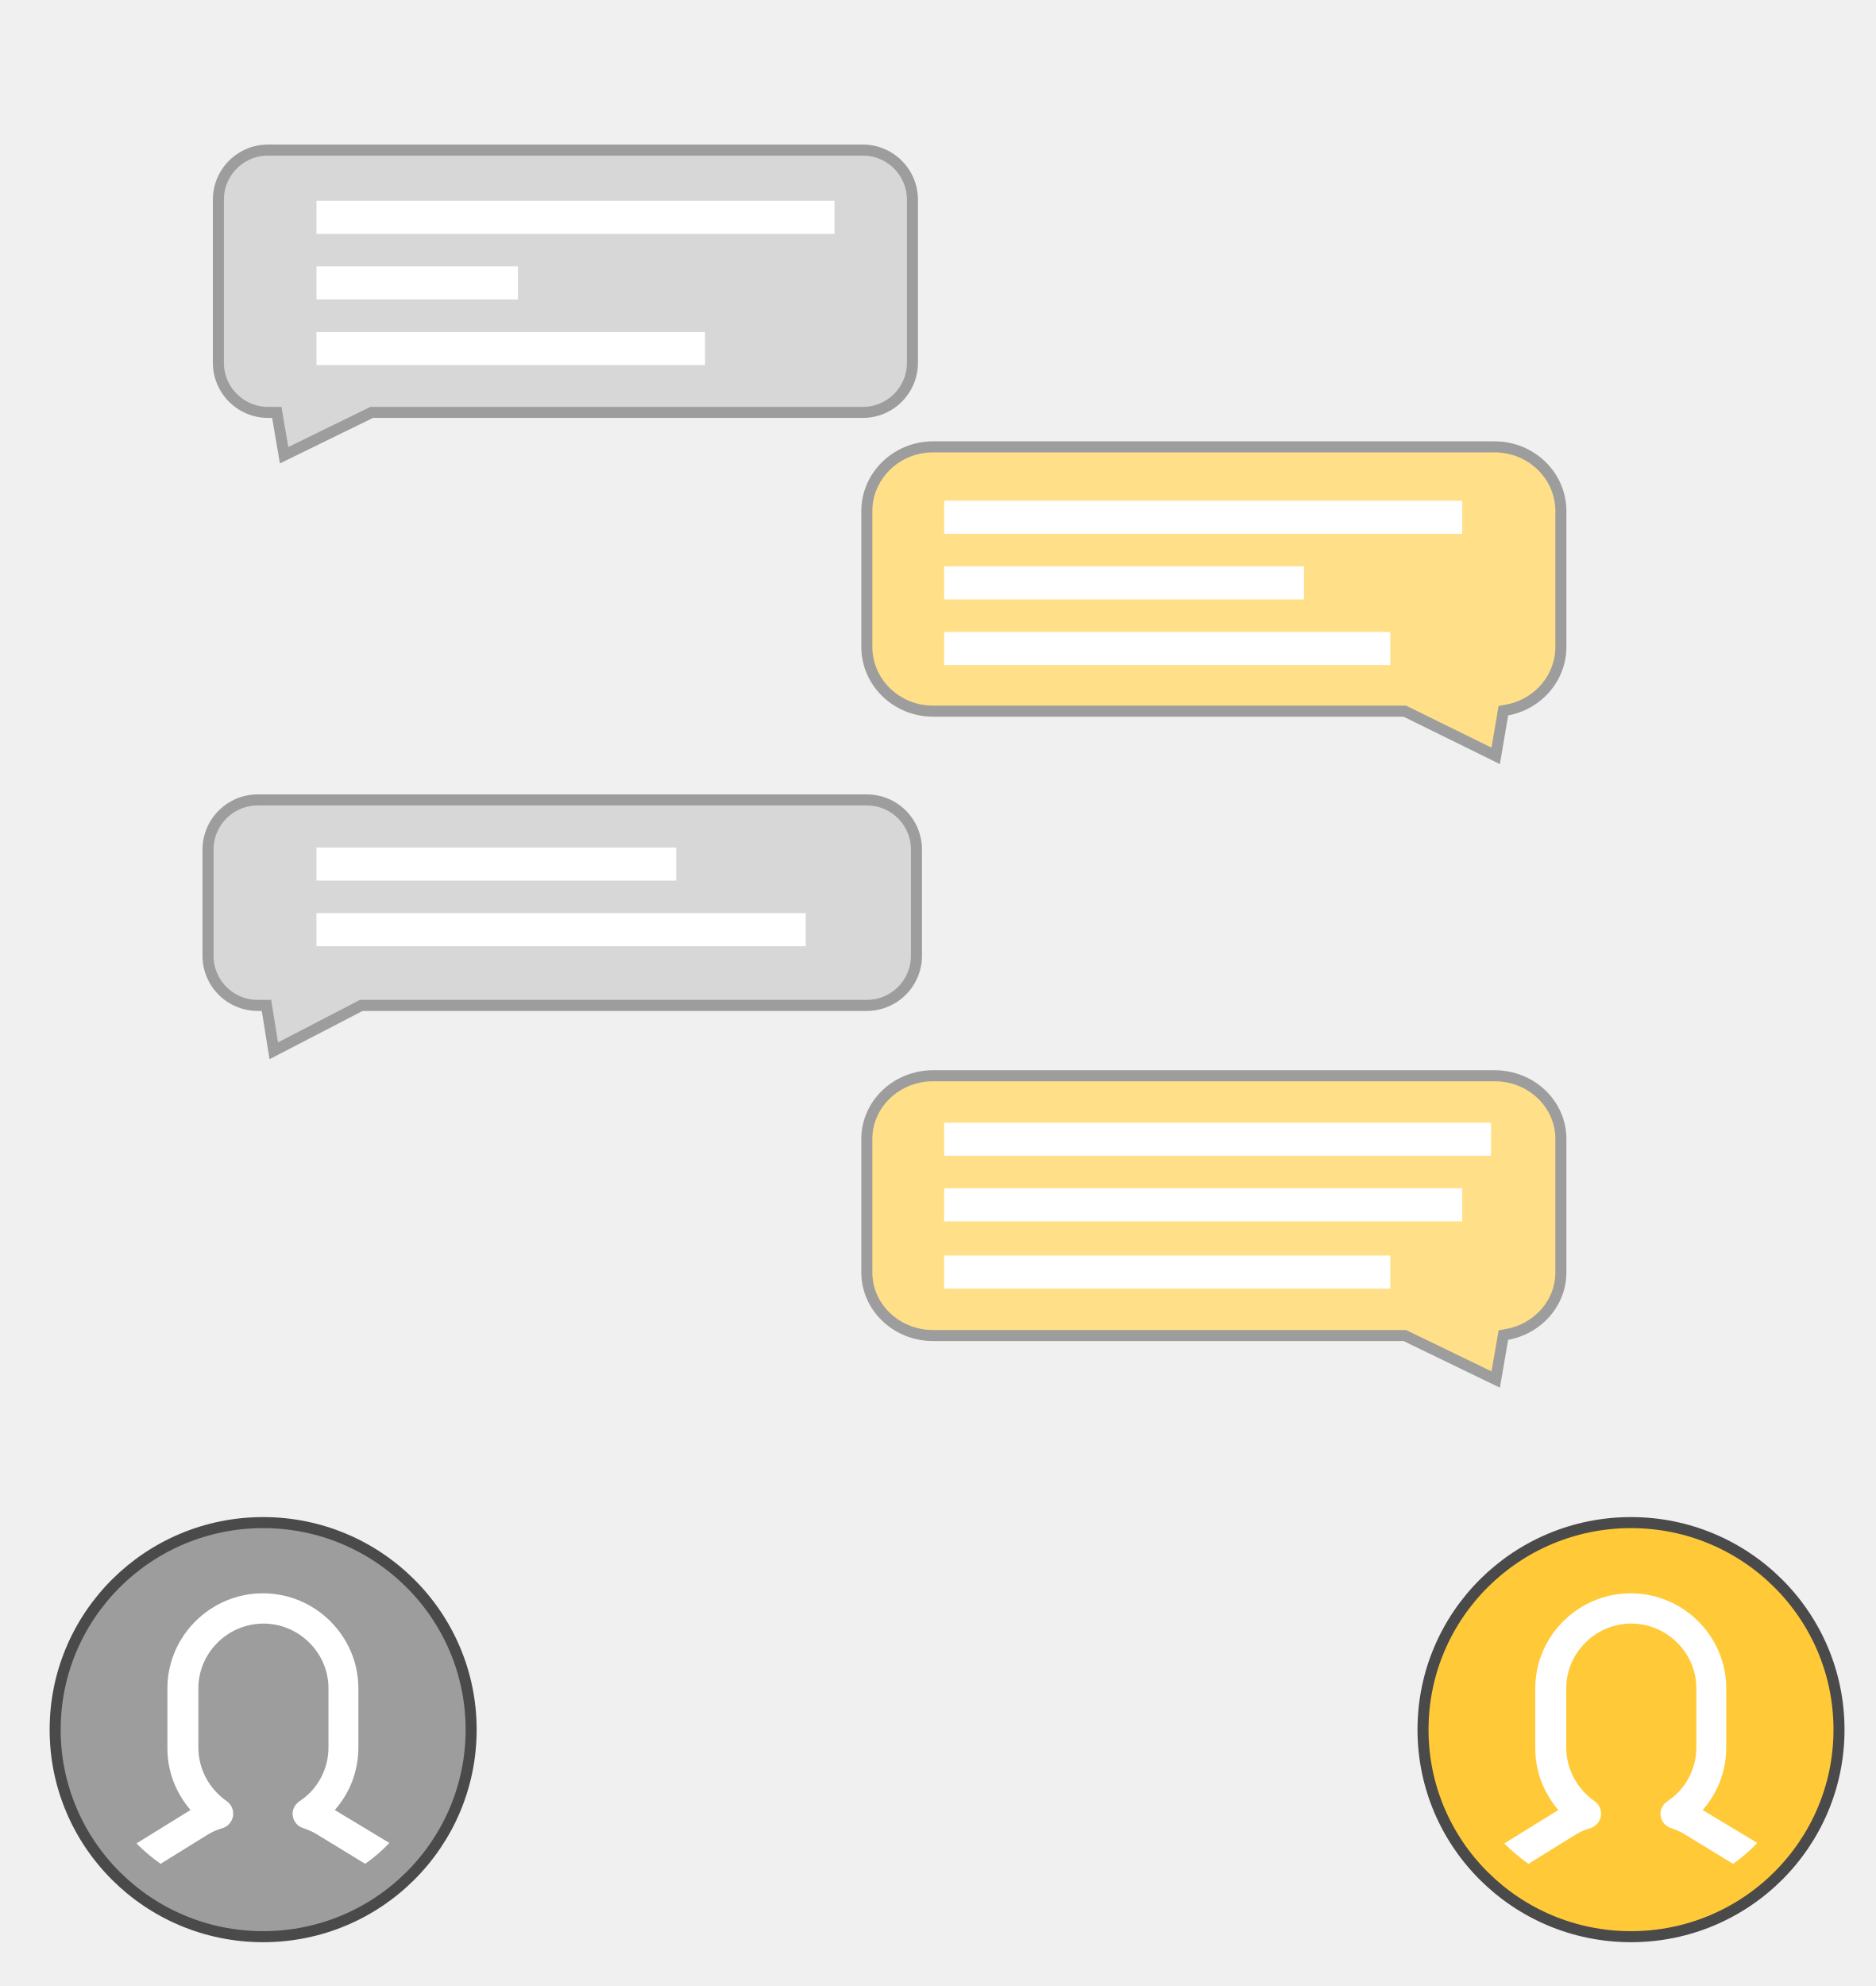
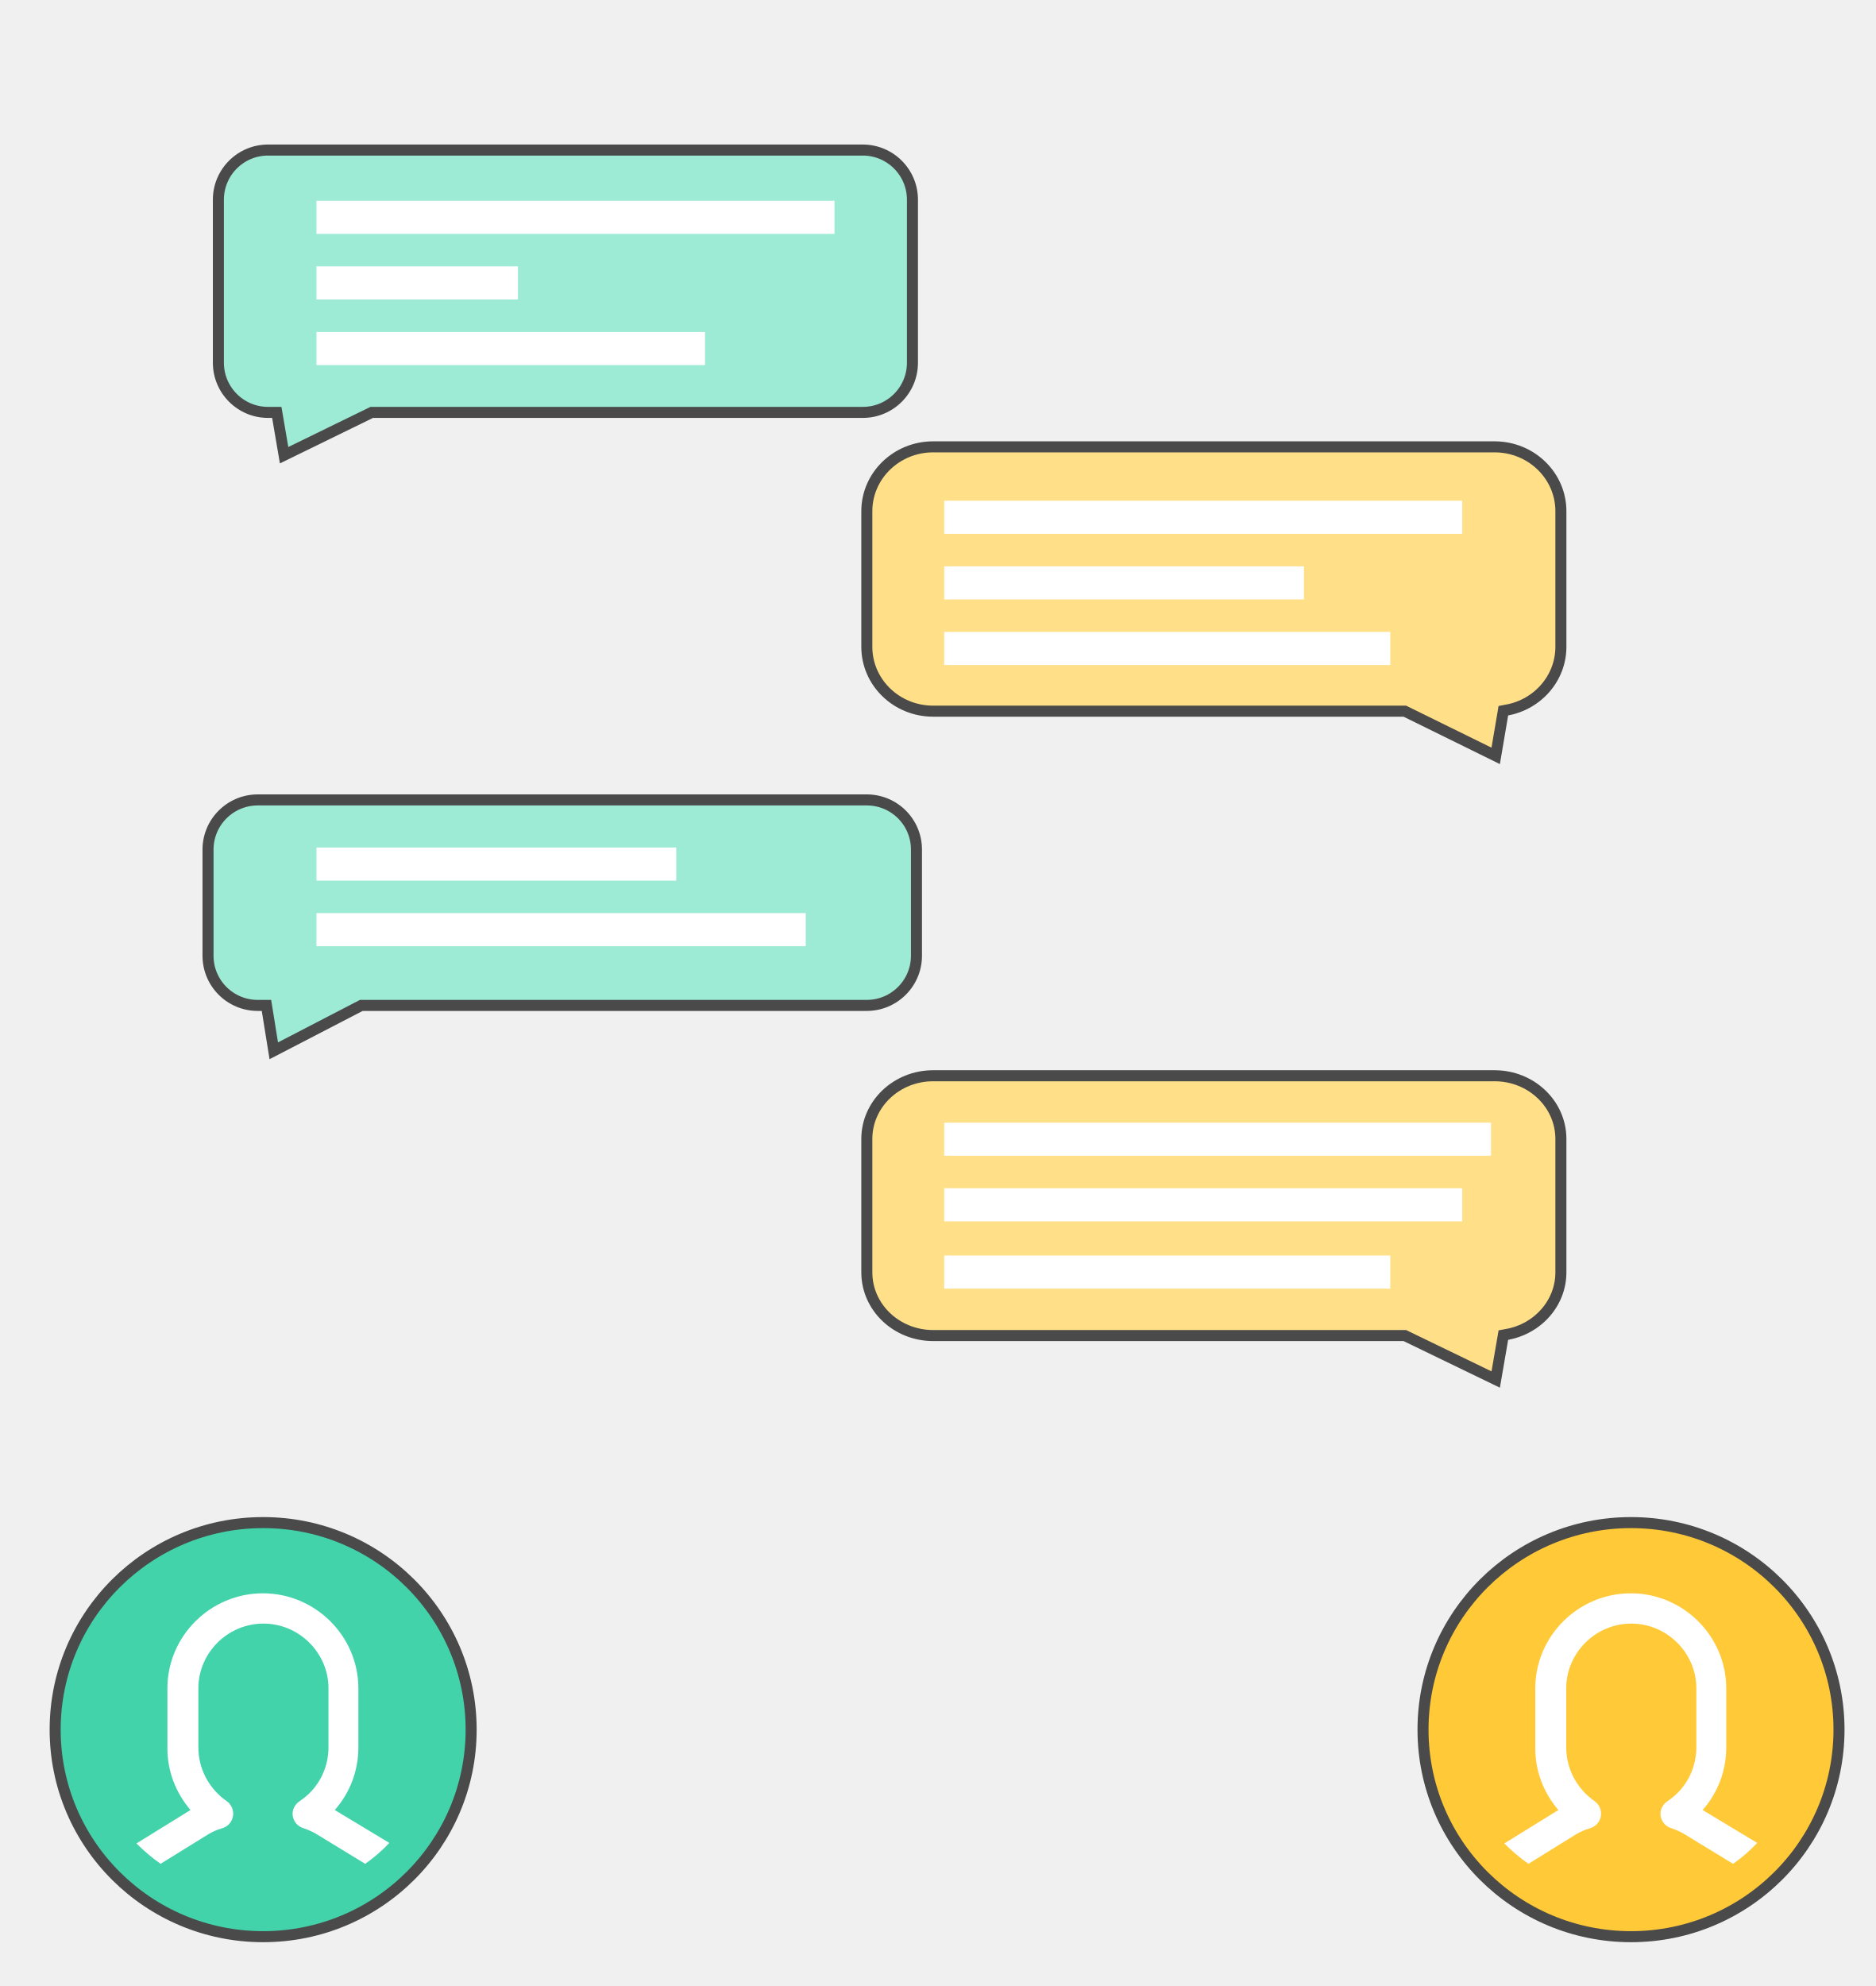
<svg xmlns="http://www.w3.org/2000/svg" xmlns:xlink="http://www.w3.org/1999/xlink" width="170px" height="180px" viewBox="0 0 170 180" version="1.1">
  <defs>
    <path d="M33.815,37.877 L78.213,37.877 C80.978,37.877 83.215,35.639 83.215,32.878 L83.215,18.099 C83.215,15.343 80.975,13.1 78.213,13.1 L24.3,13.1 C21.535,13.1 19.297,15.338 19.297,18.099 L19.297,32.878 C19.297,35.635 21.537,37.877 24.3,37.877 L24.67,37.877 L25.374,42 L33.815,37.877 Z" id="path-1" />
    <mask id="mask-2" maskContentUnits="userSpaceOnUse" maskUnits="objectBoundingBox" x="0" y="0" width="63.918" height="28.9" fill="white">
      <use xlink:href="#path-1" />
    </mask>
    <path d="M127.235,64.956 L84.59,64.956 C80.993,64.956 78.08,62.122 78.08,58.626 L78.08,46.33 C78.08,42.838 80.995,40 84.59,40 L135.487,40 C139.085,40 141.998,42.834 141.998,46.33 L141.998,58.626 C141.998,61.709 139.725,64.283 136.718,64.843 L135.969,69.253 L127.235,64.956 Z" id="path-3" />
    <mask id="mask-4" maskContentUnits="userSpaceOnUse" maskUnits="objectBoundingBox" x="0" y="0" width="63.918" height="29.253" fill="white">
      <use xlink:href="#path-3" />
    </mask>
    <path d="M127.235,121.546 L84.59,121.546 C80.993,121.546 78.08,118.758 78.08,115.32 L78.08,103.226 C78.08,99.792 80.995,97 84.59,97 L135.487,97 C139.085,97 141.998,99.787 141.998,103.226 L141.998,115.32 C141.998,118.352 139.725,120.884 136.718,121.434 L135.969,125.772 L127.235,121.546 Z" id="path-5" />
    <mask id="mask-6" maskContentUnits="userSpaceOnUse" maskUnits="objectBoundingBox" x="0" y="0" width="63.918" height="28.772" fill="white">
      <use xlink:href="#path-5" />
    </mask>
    <path d="M32.876,91.625 L78.571,91.625 C81.335,91.625 83.58,89.385 83.58,86.622 L83.58,77.003 C83.58,74.232 81.337,72 78.571,72 L23.368,72 C20.603,72 18.358,74.24 18.358,77.003 L18.358,86.622 C18.358,89.393 20.601,91.625 23.368,91.625 L23.73,91.625 L24.435,96 L32.876,91.625 Z" id="path-7" />
    <mask id="mask-8" maskContentUnits="userSpaceOnUse" maskUnits="objectBoundingBox" x="0" y="0" width="65.222" height="24" fill="white">
      <use xlink:href="#path-7" />
    </mask>
  </defs>
  <g id="Page-1" stroke="none" stroke-width="1" fill="none" fill-rule="evenodd">
-     <g id="get_advice-copy-2">
-       <use id="Combined-Shape" stroke="#9D9D9D" mask="url(#mask-2)" stroke-width="2" fill="#D7D7D7" xlink:href="#path-1" />
-       <use id="Combined-Shape-Copy" stroke="#9D9D9D" mask="url(#mask-4)" stroke-width="2" fill="#FFDF88" xlink:href="#path-3" />
-       <use id="Combined-Shape-Copy-4" stroke="#9D9D9D" mask="url(#mask-6)" stroke-width="2" fill="#FFDF88" xlink:href="#path-5" />
-       <use id="Combined-Shape-Copy-3" stroke="#9D9D9D" mask="url(#mask-8)" stroke-width="2" fill="#D7D7D7" xlink:href="#path-7" />
+     <g id="get_advice-copy-3">
+       <use id="Combined-Shape" stroke="#4A4A4A" mask="url(#mask-2)" stroke-width="2" fill="#9DEBD5" xlink:href="#path-1" />
+       <use id="Combined-Shape-Copy" stroke="#4A4A4A" mask="url(#mask-4)" stroke-width="2" fill="#FFDF88" xlink:href="#path-3" />
+       <use id="Combined-Shape-Copy-4" stroke="#4A4A4A" mask="url(#mask-6)" stroke-width="2" fill="#FFDF88" xlink:href="#path-5" />
+       <use id="Combined-Shape-Copy-3" stroke="#4A4A4A" mask="url(#mask-8)" stroke-width="2" fill="#9DEBD5" xlink:href="#path-7" />
      <rect id="Rectangle-3" fill="#FFFFFF" x="28.69" y="18.197" width="46.96" height="3" />
      <rect id="Rectangle-3-Copy" fill="#FFFFFF" x="85.594" y="45.382" width="46.96" height="3" />
      <rect id="Rectangle-3-Copy-3" fill="#FFFFFF" x="85.594" y="51.328" width="32.611" height="3" />
      <rect id="Rectangle-3-Copy-4" fill="#FFFFFF" x="85.594" y="57.275" width="40.438" height="3" />
      <rect id="Rectangle-3-Copy-8" fill="#FFFFFF" x="85.594" y="101.751" width="49.569" height="3" />
      <rect id="Rectangle-3-Copy-9" fill="#FFFFFF" x="85.594" y="107.697" width="46.96" height="3" />
      <rect id="Rectangle-3-Copy-10" fill="#FFFFFF" x="85.594" y="113.794" width="40.438" height="3" />
      <rect id="Rectangle-3-Copy-2" fill="#FFFFFF" x="28.69" y="24.144" width="18.262" height="3" />
      <rect id="Rectangle-3-Copy-7" fill="#FFFFFF" x="28.69" y="30.09" width="35.22" height="3" />
      <rect id="Rectangle-3-Copy-5" fill="#FFFFFF" x="28.69" y="76.814" width="32.611" height="3" />
      <rect id="Rectangle-3-Copy-6" fill="#FFFFFF" x="28.69" y="82.76" width="44.351" height="3" />
      <g id="avatar-blue-copy-4" transform="translate(129, 138)">
        <ellipse id="Oval-3" stroke="#4A4A4A" fill="#FFC938" cx="18.855" cy="18.765" rx="18.855" ry="18.765" />
        <path d="M23.683,28.228 C23.302,27.991 22.922,27.849 22.541,27.707 C22.018,27.565 21.638,27.139 21.543,26.618 C21.448,26.098 21.685,25.577 22.161,25.246 C23.826,24.157 24.777,22.311 24.777,20.371 L24.777,15.022 C24.777,11.803 22.113,9.153 18.879,9.153 C15.645,9.153 12.982,11.803 12.982,15.022 L12.982,20.371 C12.982,22.311 13.933,24.11 15.55,25.246 C15.978,25.53 16.216,26.098 16.121,26.618 C16.026,27.139 15.645,27.565 15.122,27.707 C14.646,27.849 14.218,28.038 13.838,28.275 L9.557,30.926 C8.749,30.358 8.036,29.742 7.37,29.08 L12.268,26.05 C10.937,24.488 10.176,22.548 10.176,20.465 L10.176,15.022 C10.176,10.289 14.076,6.408 18.832,6.408 C23.588,6.408 27.488,10.289 27.488,15.022 L27.488,20.371 C27.488,22.5 26.727,24.488 25.348,26.05 L30.294,29.032 C29.628,29.742 28.915,30.358 28.106,30.926 L23.683,28.228 Z" id="Shape-Copy-3" fill="#FFFFFF" />
      </g>
      <g id="avatar-blue-copy-3" transform="translate(5, 138)">
-         <ellipse id="Oval-3" stroke="#4A4A4A" fill="#9D9D9D" cx="18.855" cy="18.765" rx="18.855" ry="18.765" />
+         <ellipse id="Oval-3" stroke="#4A4A4A" fill="#42D3AA" cx="18.855" cy="18.765" rx="18.855" ry="18.765" />
        <path d="M23.683,28.228 C23.302,27.991 22.922,27.849 22.541,27.707 C22.018,27.565 21.638,27.139 21.543,26.618 C21.448,26.098 21.685,25.577 22.161,25.246 C23.826,24.157 24.777,22.311 24.777,20.371 L24.777,15.022 C24.777,11.803 22.113,9.153 18.879,9.153 C15.645,9.153 12.982,11.803 12.982,15.022 L12.982,20.371 C12.982,22.311 13.933,24.11 15.55,25.246 C15.978,25.53 16.216,26.098 16.121,26.618 C16.026,27.139 15.645,27.565 15.122,27.707 C14.646,27.849 14.218,28.038 13.838,28.275 L9.557,30.926 C8.749,30.358 8.036,29.742 7.37,29.08 L12.268,26.05 C10.937,24.488 10.176,22.548 10.176,20.465 L10.176,15.022 C10.176,10.289 14.076,6.408 18.832,6.408 C23.588,6.408 27.488,10.289 27.488,15.022 L27.488,20.371 C27.488,22.5 26.727,24.488 25.348,26.05 L30.294,29.032 C29.628,29.742 28.915,30.358 28.106,30.926 L23.683,28.228 Z" id="Shape-Copy-3" fill="#FFFFFF" />
      </g>
    </g>
  </g>
</svg>
